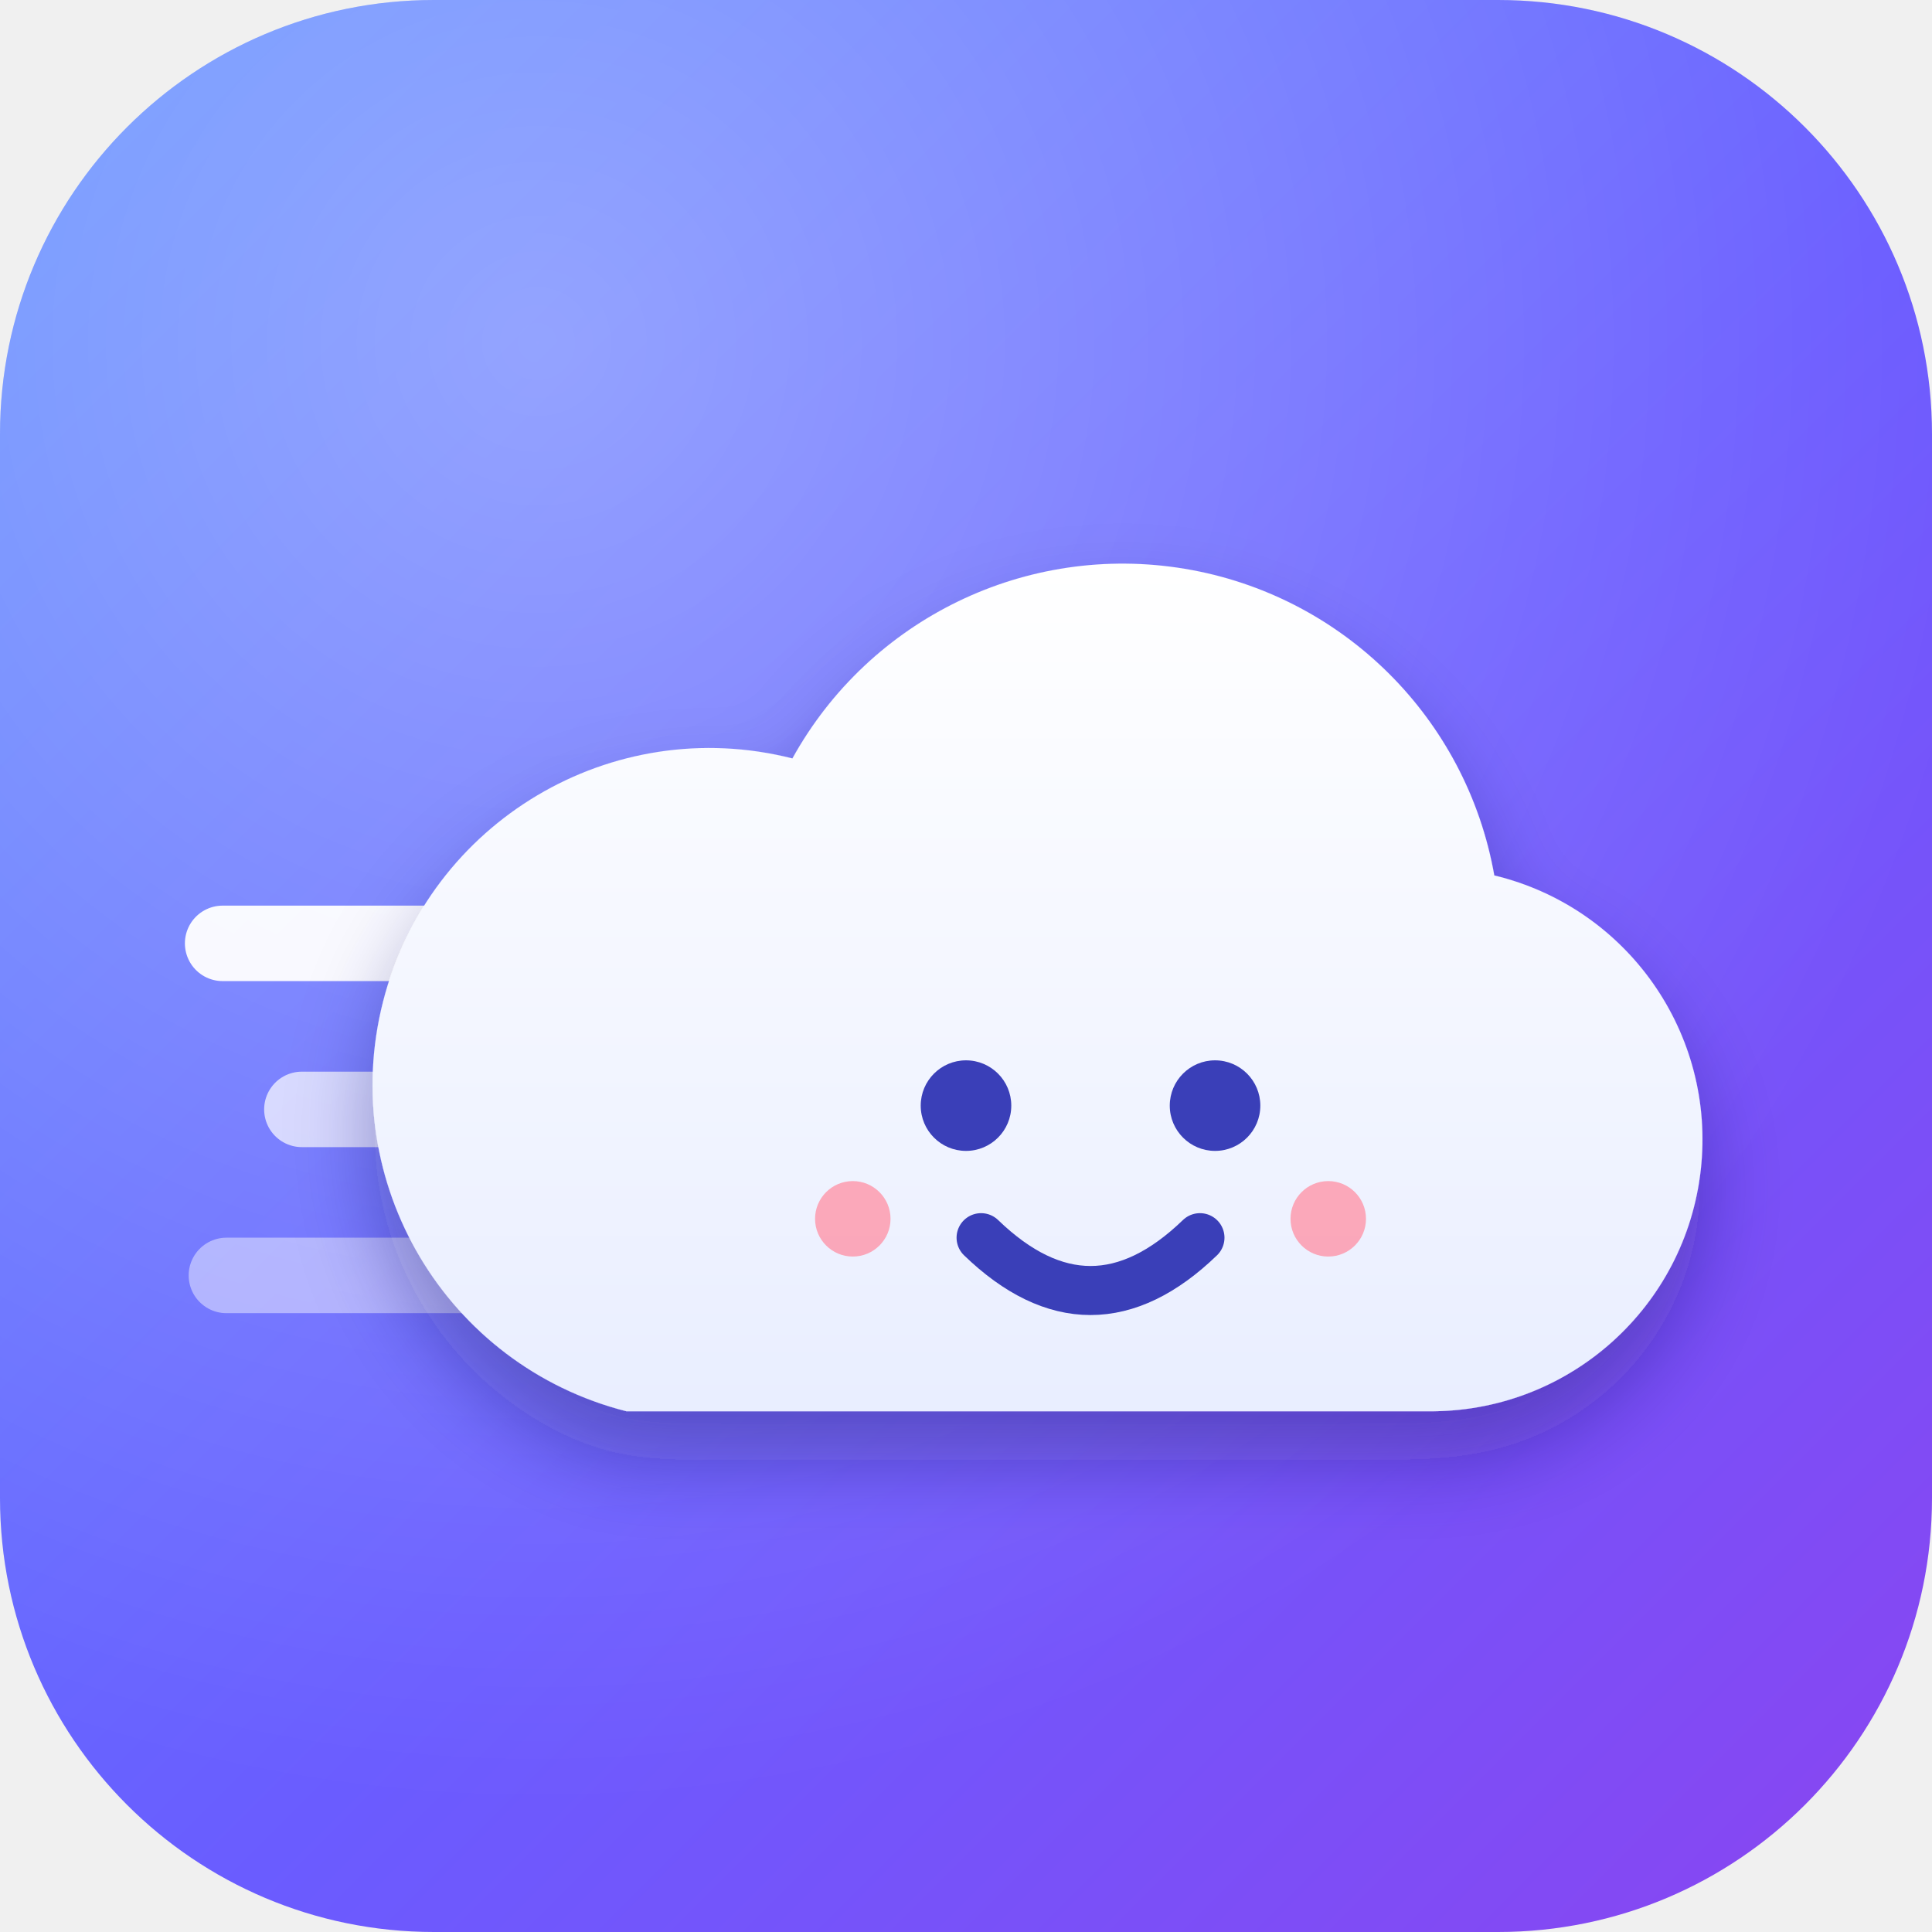
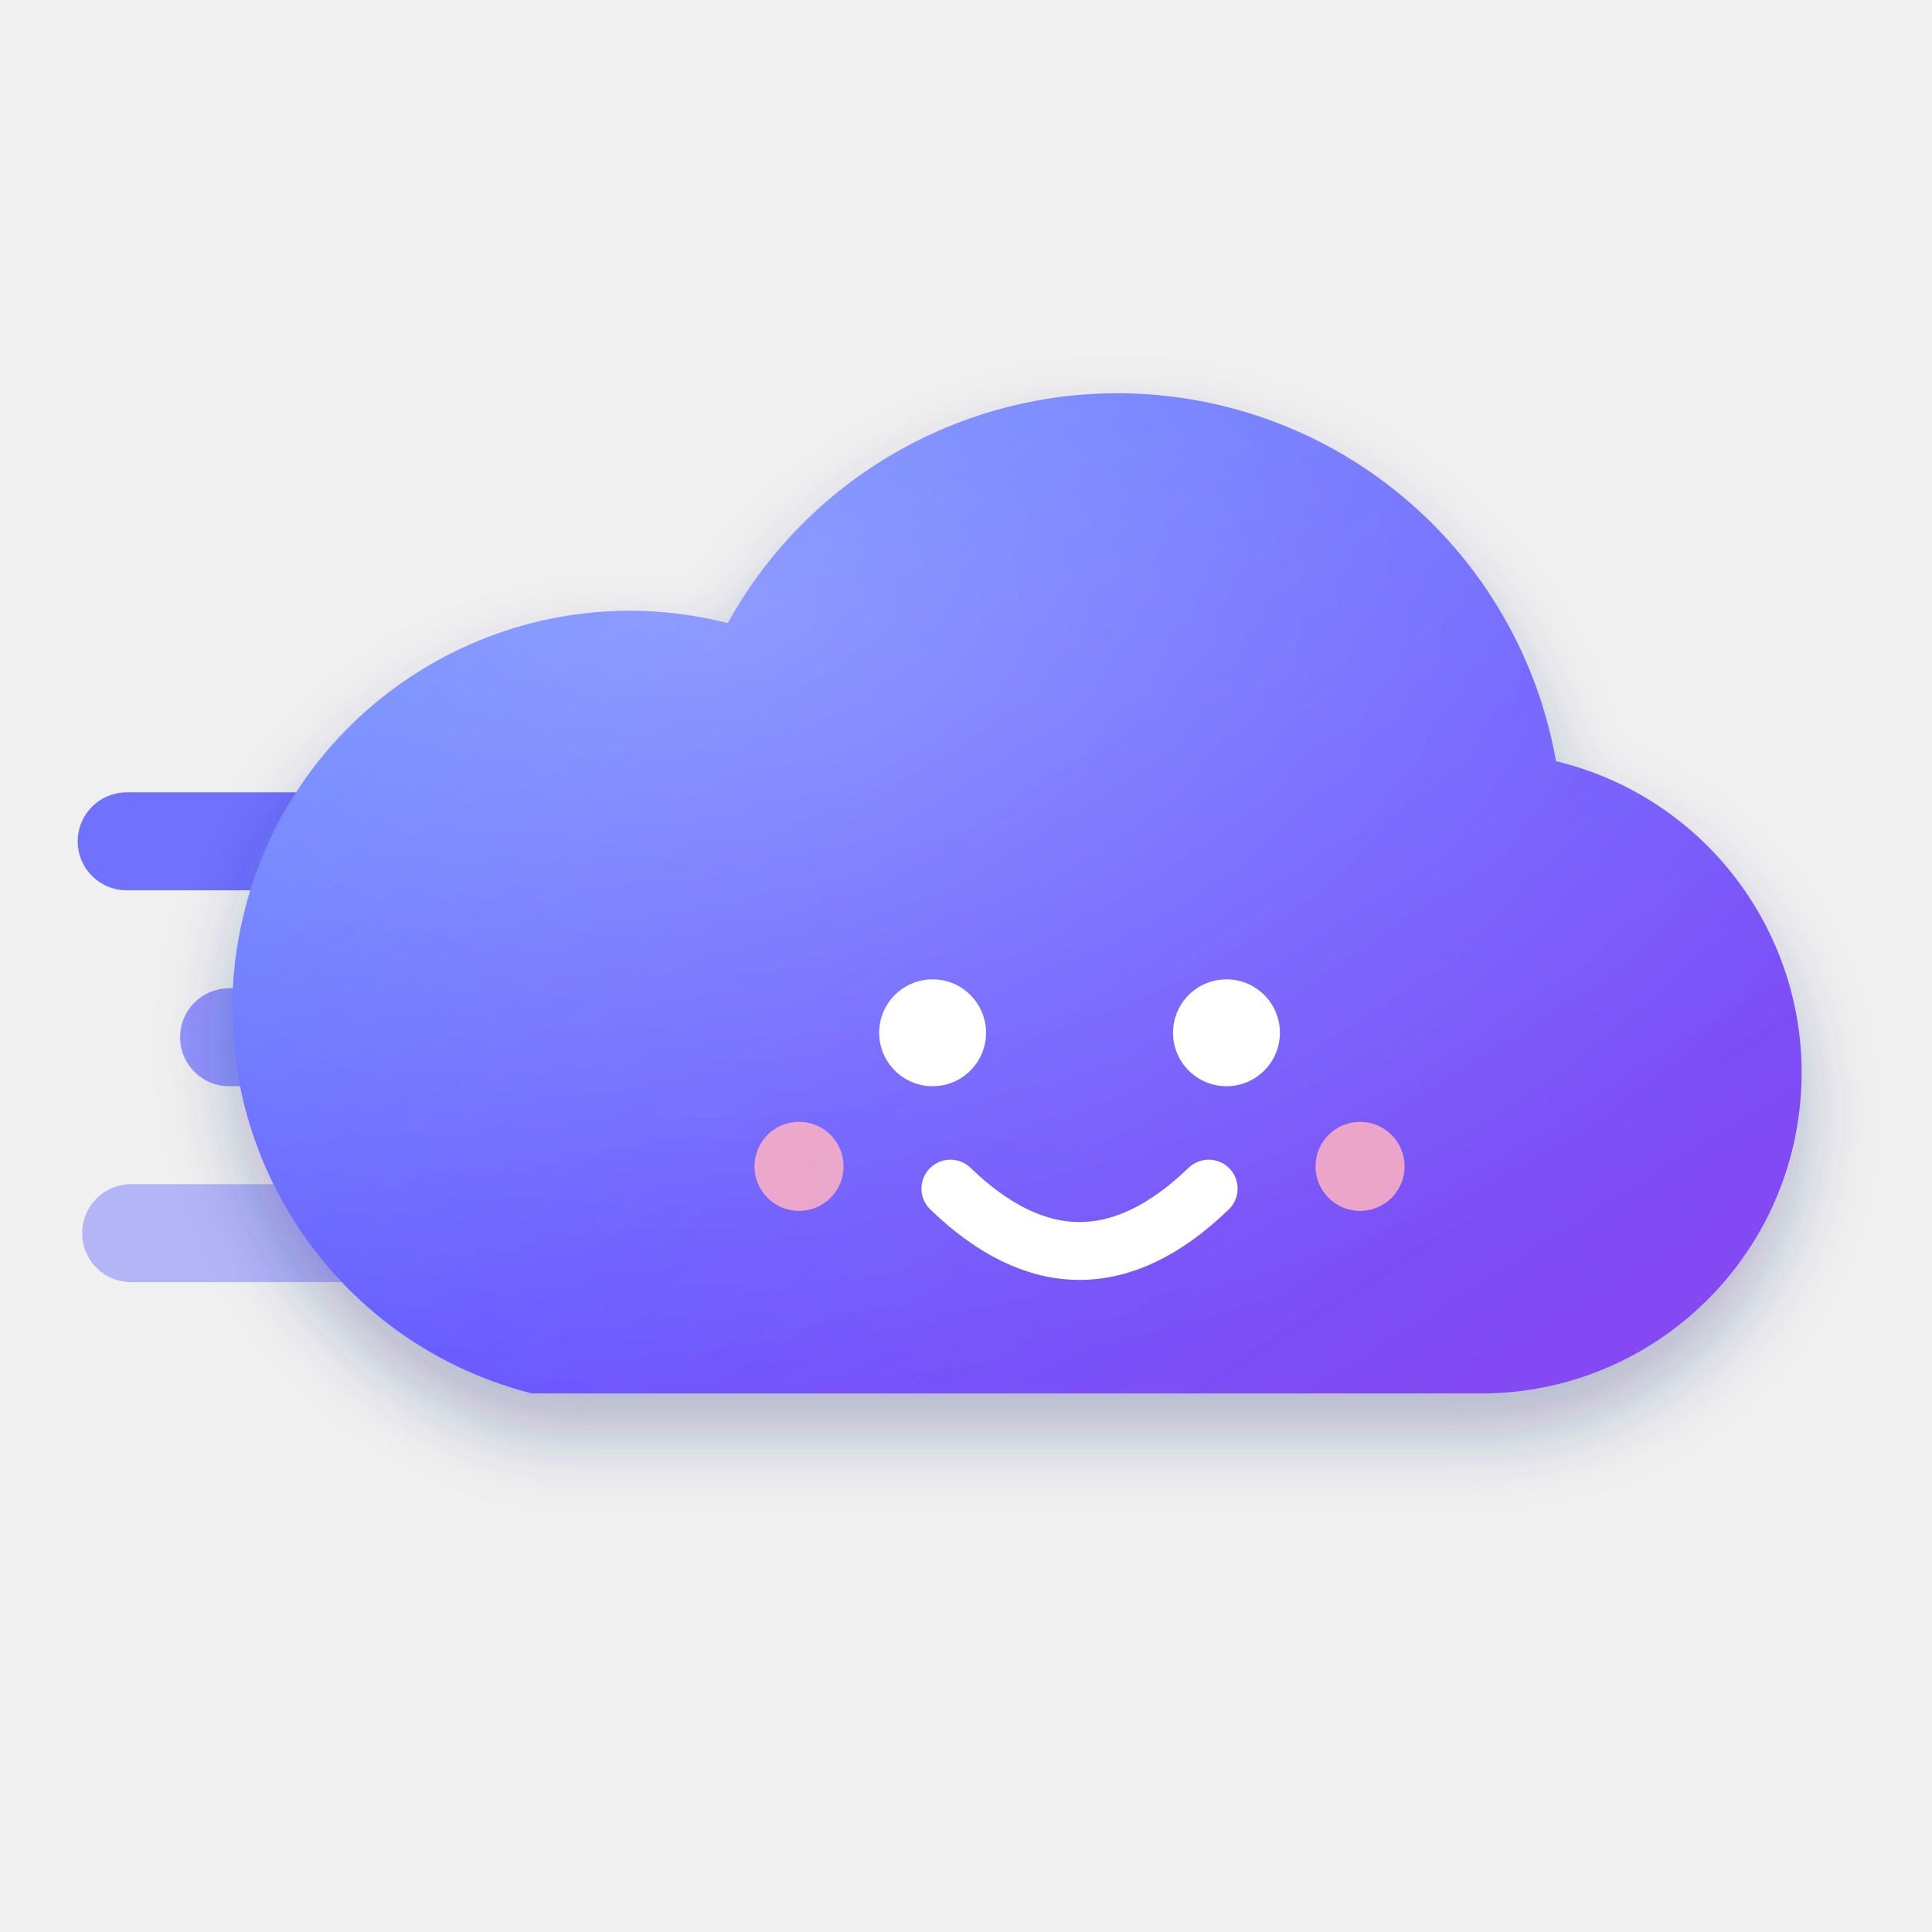
<svg xmlns="http://www.w3.org/2000/svg" width="1024" height="1024" viewBox="0 0 1024 1024">
  <defs>
-     <linearGradient id="bg" x1="0" y1="0" x2="1" y2="1">
+     <linearGradient id="cloud" x1="0" y1="0" x2="1" y2="1">
      <stop offset="0" stop-color="#5B8CFF" />
      <stop offset="0.55" stop-color="#6A5CFF" />
      <stop offset="1" stop-color="#8A44F0" />
    </linearGradient>
-     <radialGradient id="glow" cx="0.28" cy="0.18" r="0.75">
-       <stop offset="0" stop-color="#FFFFFF" stop-opacity="0.32" />
+     <radialGradient id="sheen" cx="0.3" cy="0.2" r="0.8">
+       <stop offset="0" stop-color="#FFFFFF" stop-opacity="0.28" />
      <stop offset="1" stop-color="#FFFFFF" stop-opacity="0" />
    </radialGradient>
-     <linearGradient id="cloud" x1="0" y1="0" x2="0" y2="1">
-       <stop offset="0" stop-color="#FFFFFF" />
-       <stop offset="1" stop-color="#E9EEFF" />
-     </linearGradient>
    <filter id="shadow" x="-20%" y="-20%" width="140%" height="150%">
-       <feGaussianBlur in="SourceAlpha" stdDeviation="22" />
-       <feOffset dy="26" result="b" />
-       <feFlood flood-color="#1E1F66" flood-opacity="0.35" />
+       <feGaussianBlur in="SourceAlpha" stdDeviation="16" />
+       <feOffset dy="18" result="b" />
+       <feFlood flood-color="#2A2C7A" flood-opacity="0.30" />
      <feComposite in2="b" operator="in" />
      <feMerge>
        <feMergeNode />
        <feMergeNode in="SourceGraphic" />
      </feMerge>
    </filter>
  </defs>
-   <rect width="1024" height="1024" rx="230" fill="url(#bg)" />
-   <rect width="1024" height="1024" rx="230" fill="url(#glow)" />
-   <g stroke="#FFFFFF" stroke-width="40" stroke-linecap="round" fill="none">
-     <line x1="118" y1="500" x2="272" y2="500" opacity="0.95" />
-     <line x1="160" y1="588" x2="250" y2="588" opacity="0.70" />
-     <line x1="120" y1="676" x2="292" y2="676" opacity="0.45" />
-   </g>
-   <g filter="url(#shadow)">
-     <path fill="url(#cloud)" d="       M 332 748       H 760       A 144 144 0 0 0 792 464       A 200 200 0 0 0 420 402       A 130 130 0 0 0 332 748       Z" />
-   </g>
-   <g fill="#3A3FB8">
-     <circle cx="512" cy="586" r="24" />
-     <circle cx="644" cy="586" r="24" />
-   </g>
-   <path d="M 520 656 Q 578 712 636 656" stroke="#3A3FB8" stroke-width="26" stroke-linecap="round" fill="none" />
-   <g fill="#FF8FA3" opacity="0.75">
-     <circle cx="452" cy="646" r="20" />
-     <circle cx="704" cy="646" r="20" />
+   <g transform="translate(512 512) scale(1.18) translate(-527 -556)">
+     <g stroke="#6A6CFF" stroke-width="44" stroke-linecap="round" fill="none">
+       <line x1="150" y1="500" x2="286" y2="500" opacity="0.95" />
+       <line x1="196" y1="588" x2="266" y2="588" opacity="0.70" />
+       <line x1="152" y1="676" x2="306" y2="676" opacity="0.45" />
+     </g>
+     <g filter="url(#shadow)">
+       <path fill="url(#cloud)" d="         M 332 748         H 760         A 144 144 0 0 0 792 464         A 200 200 0 0 0 420 402         A 130 130 0 0 0 332 748         Z" />
+       <path fill="url(#sheen)" d="         M 332 748         H 760         A 144 144 0 0 0 792 464         A 200 200 0 0 0 420 402         A 130 130 0 0 0 332 748         Z" />
+     </g>
+     <g fill="#FFFFFF">
+       <circle cx="512" cy="586" r="24" />
+       <circle cx="644" cy="586" r="24" />
+     </g>
+     <path d="M 520 656 Q 578 712 636 656" stroke="#FFFFFF" stroke-width="26" stroke-linecap="round" fill="none" />
+     <g fill="#FFB3C1" opacity="0.85">
+       <circle cx="452" cy="646" r="20" />
+       <circle cx="704" cy="646" r="20" />
+     </g>
  </g>
</svg>
